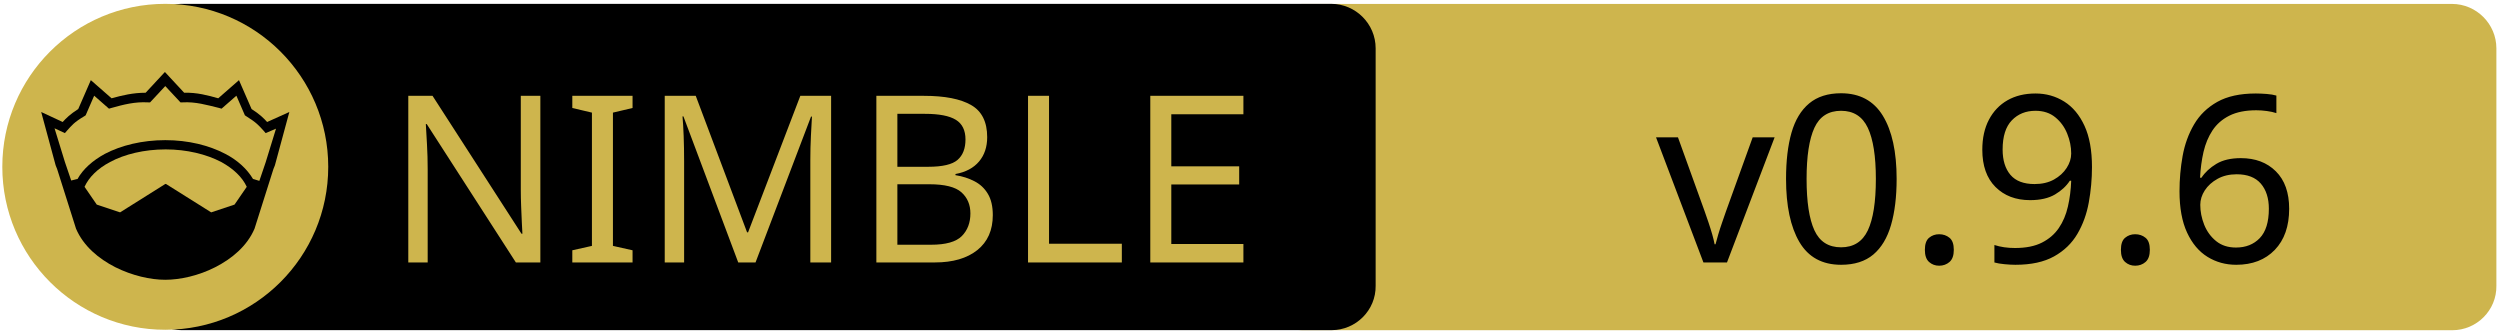
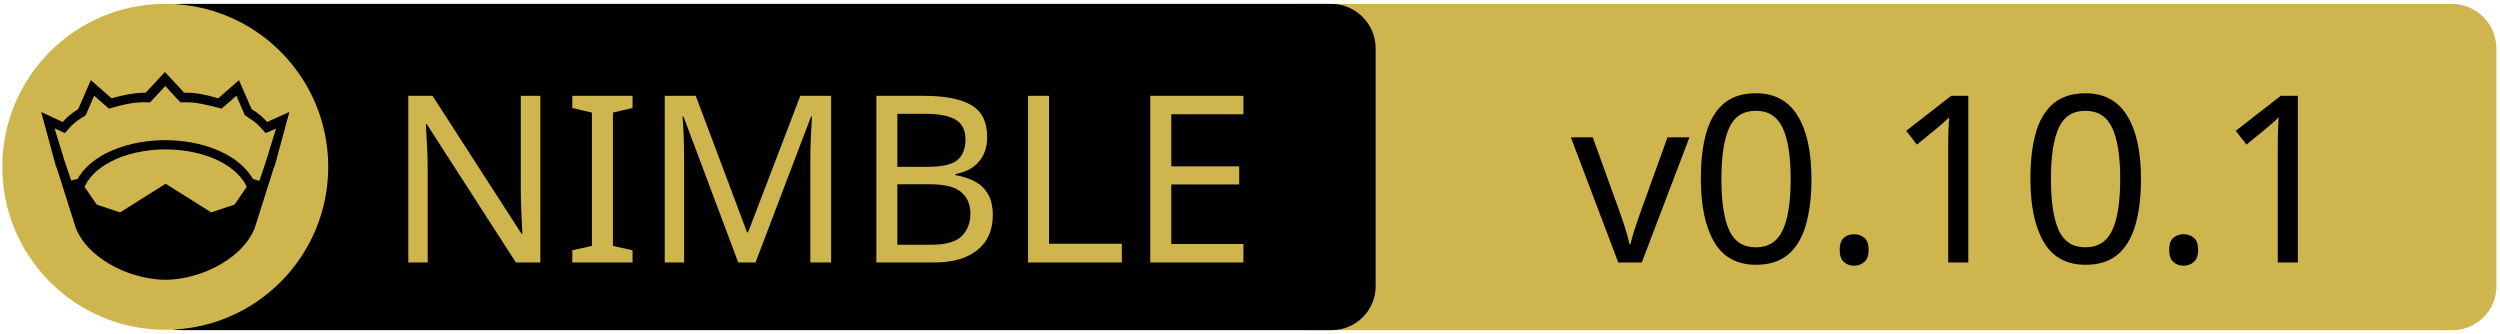
<svg xmlns="http://www.w3.org/2000/svg" xmlns:xlink="http://www.w3.org/1999/xlink" width="675" height="90" xml:space="preserve" version="1.1">
  <a xlink:href="https://github.com/elcritch/sigils">
    <g>
      <path fill="#CEB54D" id="svg_15" d="m662.123,89.159l-310.5,0c-6.6,0 -12,-5.4 -12,-12l0,-64.1c0,-6.6 5.4,-12 12,-12l310.4,0c6.6,0 12,5.4 12,12l0,64.1c0.1,6.6 -5.3,12 -11.9,12z" />
      <path id="svg_1" d="m359.524,89.139l-310.5,0c-6.6,0 -12,-5.4 -12,-12l0,-64.1c0,-6.6 5.4,-12 12,-12l310.4,0c6.6,0 12,5.4 12,12l0,64.1c0.1,6.6 -5.3,12 -11.9,12z" />
      <rect id="svg_2" fill="none" height="45.9" width="315.3" class="st0" y="24.539" x="60.224" />
      <circle id="svg_4" fill="#CEB54D" r="44" cy="45.039" cx="44.624" class="st1" />
      <g id="XMLID_4_">
        <path id="svg_5" d="m78.124,30.239l-3.9,14.4l-0.4,1l-5.1,16.1c0,0 0,0 0,0c-2,4.7 -6.1,8.1 -10.6,10.4c-4.5,2.3 -9.5,3.4 -13.5,3.4c-4,0 -8.9,-1.1 -13.5,-3.4c-4.5,-2.3 -8.6,-5.7 -10.6,-10.4c0,0 0,0 0,0l-5.1,-16.1l-0.4,-1l-3.9,-14.4l5.8,2.7c0.9,-1 2,-2.1 4.2,-3.5l3.4,-7.8l5.6,4.9c2.9,-0.8 5.8,-1.5 9.2,-1.5l5.2,-5.6l5.2,5.6c3.4,-0.1 6.4,0.7 9.2,1.5l5.6,-4.9l3.4,7.8c2.2,1.4 3.3,2.5 4.2,3.5l6,-2.7z" />
        <g id="XMLID_6_">
          <g id="svg_6">
            <path id="svg_7" fill="#CEB54D" d="m66.624,50.439l-3.3,4.8l-6.3,2.1l-12.1,-7.6c-0.1,-0.1 -0.3,-0.1 -0.4,0l-12.1,7.6l-6.3,-2.1l-3.3,-4.8c1.2,-2.6 3.5,-4.9 6.9,-6.7c3.9,-2.1 9.2,-3.4 15,-3.4c5.7,0 11,1.3 15,3.4c3.3,1.8 5.7,4.1 6.9,6.7z" class="st1" />
          </g>
          <g id="svg_8" />
        </g>
        <g id="XMLID_5_">
          <g id="svg_9">
            <path id="svg_10" fill="#CEB54D" d="m74.524,34.739l-2.8,9.1l-1.7,5l-1.6,-0.5c0,0 -0.1,0 -0.1,0c-1.6,-2.7 -4.2,-5.1 -7.5,-6.8c-4.4,-2.3 -10,-3.7 -16.2,-3.7c-6.2,0 -11.9,1.4 -16.3,3.7c-3.3,1.8 -5.9,4.1 -7.4,6.8c0,0 -0.1,0 -0.1,0l-1.6,0.4l-1.7,-5l-2.8,-9.1l2.8,1.3l0.6,-0.7c1.2,-1.3 1.8,-2.2 4.7,-3.9l0.3,-0.2l2.3,-5.3l4,3.5l0.7,-0.2c3.2,-0.9 6.3,-1.7 9.8,-1.5l0.6,0l4.1,-4.4l4.1,4.4l0.6,0c3.5,-0.2 6.5,0.7 9.8,1.5l0.7,0.2l4,-3.5l2.3,5.3l0.3,0.2c2.9,1.8 3.5,2.6 4.7,3.9l0.6,0.7l2.8,-1.2z" class="st1" />
          </g>
          <g id="svg_11" />
        </g>
      </g>
      <text x="-442" y="-350.021" id="svg_16" font-size="63px" font-family="'PT Sans Caption', 'Tahoma', 'Helvetica Neue Medium', 'PT Sans', sans-serif" fill="#CEB54D" class="st1 st2 st3" transform="matrix(1 0 0 1 546.13 420.879)">NIMBLE</text>
-       <text x="-99.0" y="-350.012" id="svg_17" font-size="63.012px" font-family="'PT Sans Caption', 'Tahoma', 'Helvetica Neue Medium', 'PT Sans', sans-serif" fill="#000000" class="st1 st2 st3" transform="matrix(1 0 0 1 546.13 420.879)">v0.9.6</text>
+       <text x="-122.0" y="-350.012" id="svg_17" font-size="63.012px" font-family="'PT Sans Caption', 'Tahoma', 'Helvetica Neue Medium', 'PT Sans', sans-serif" fill="#000000" class="st1 st2 st3" transform="matrix(1 0 0 1 546.13 420.879)">v0.10.1</text>
    </g>
  </a>
</svg>
